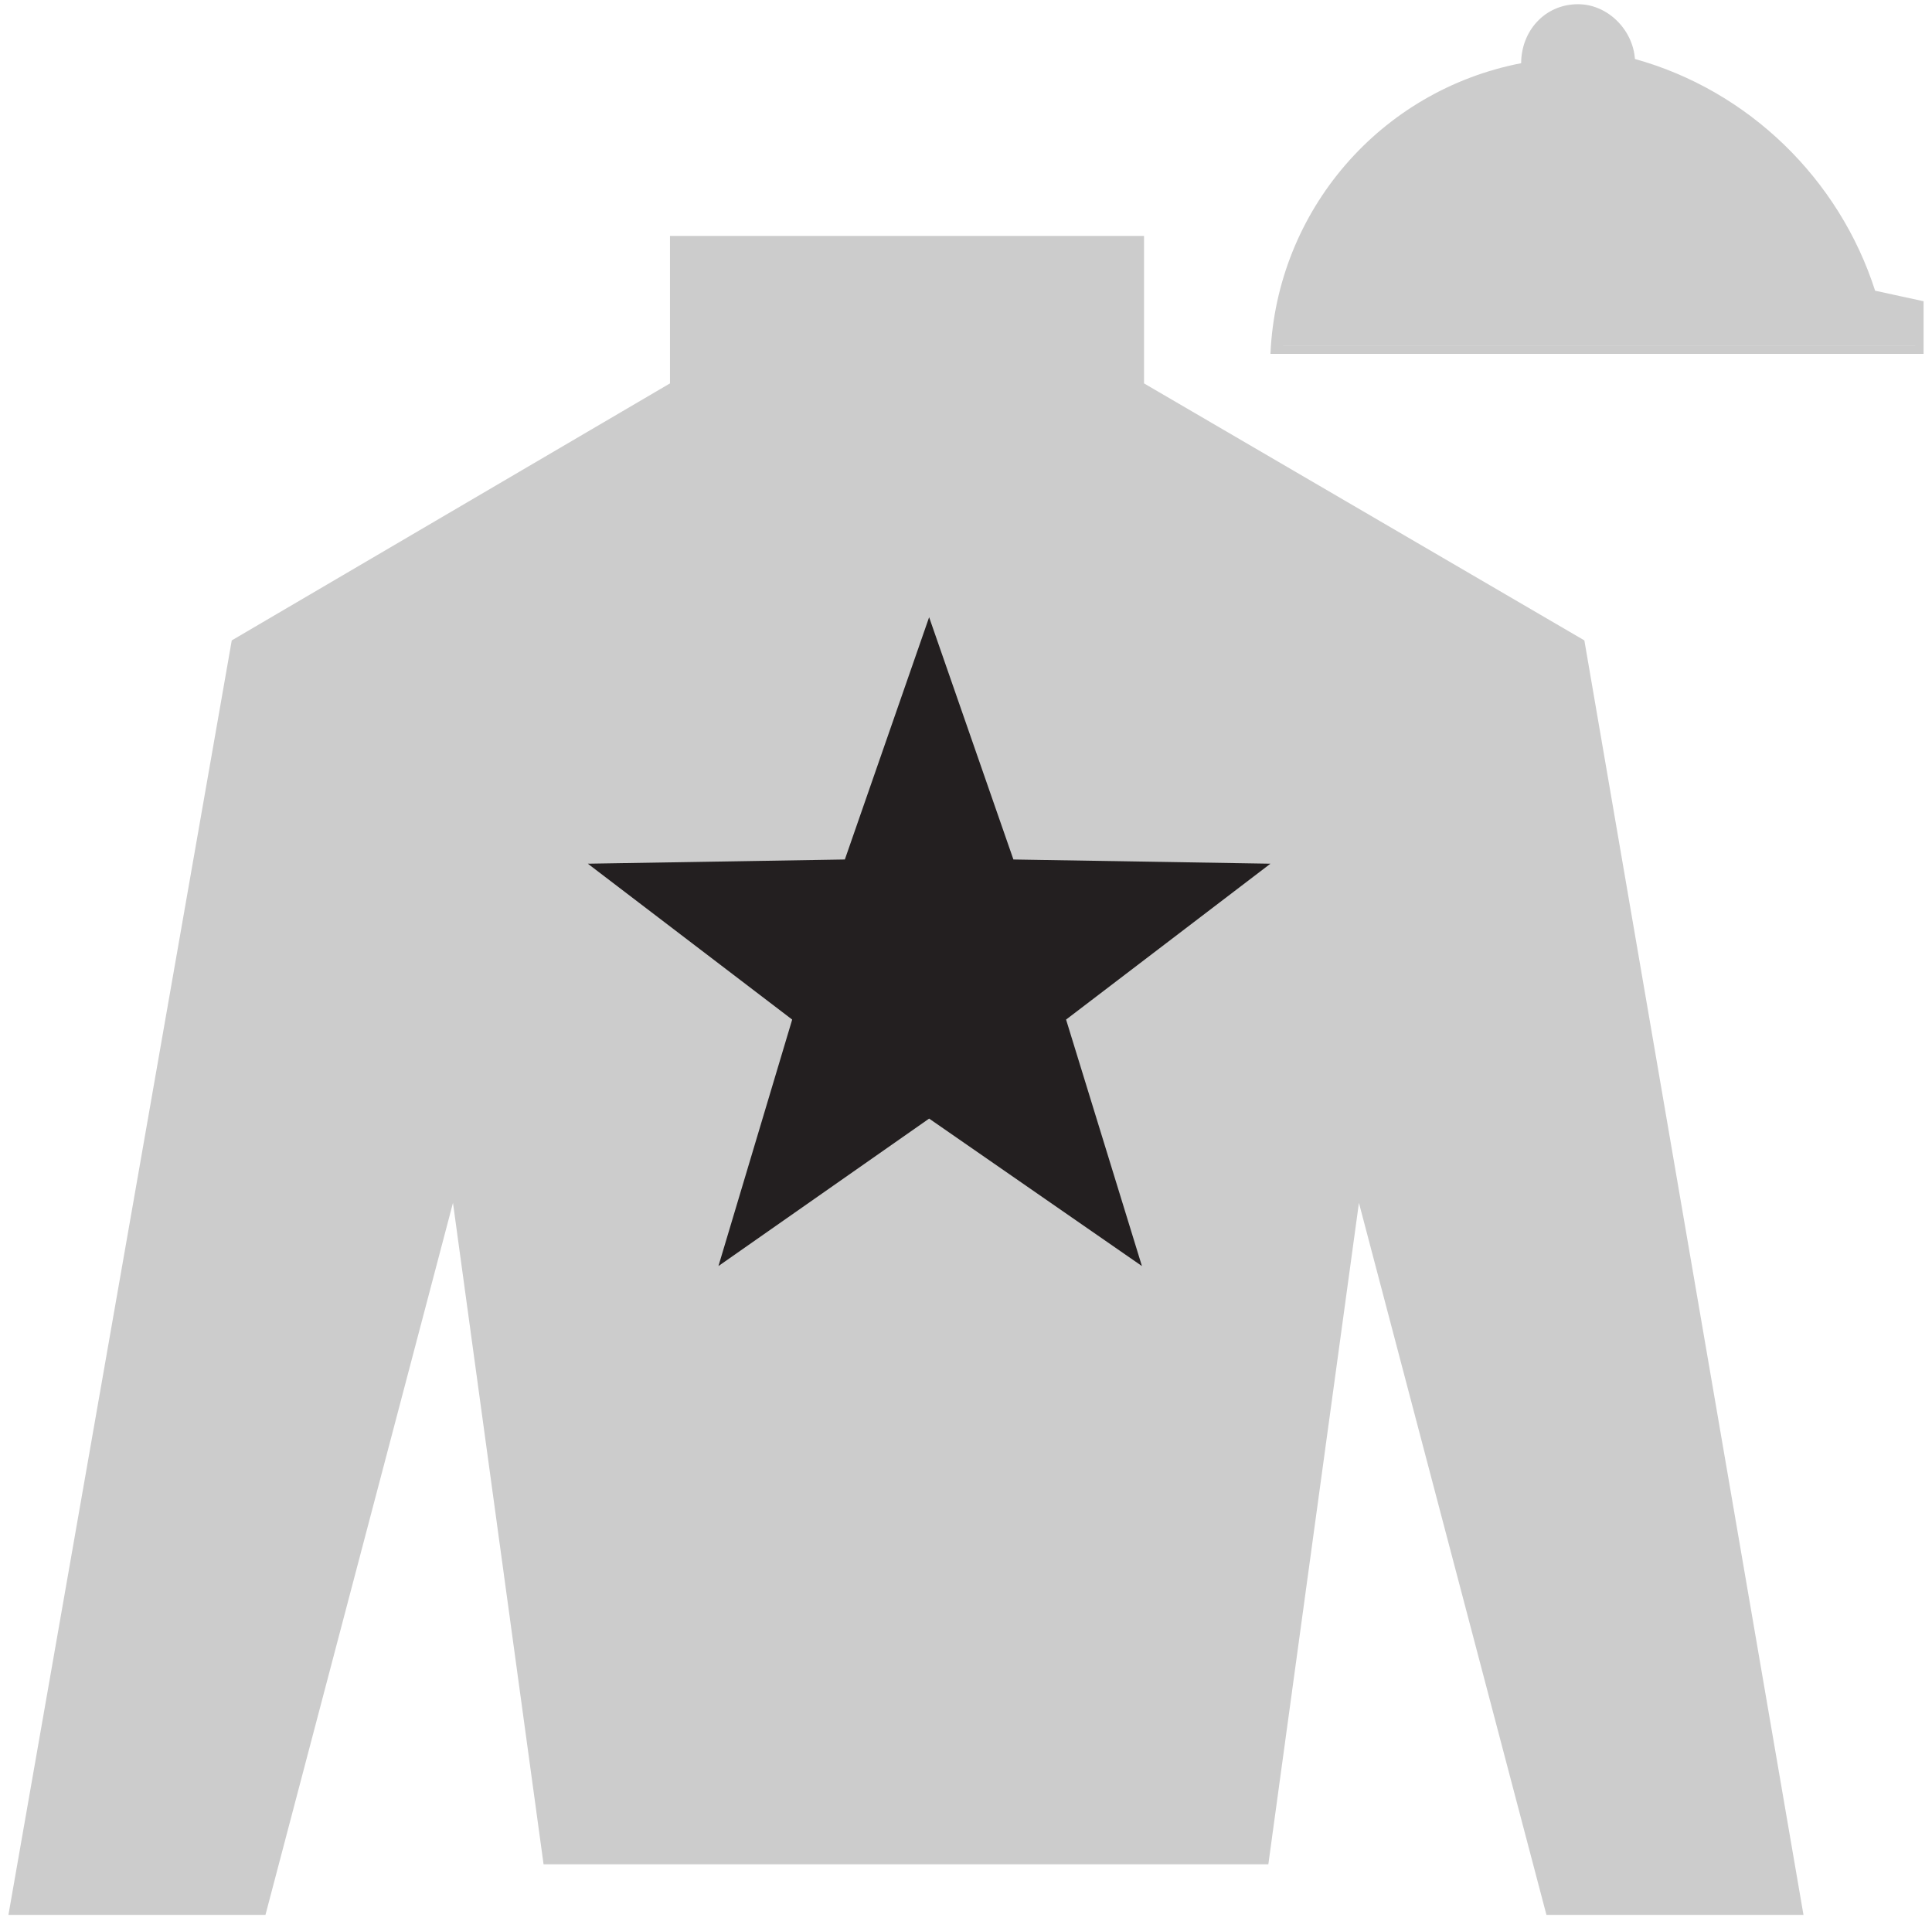
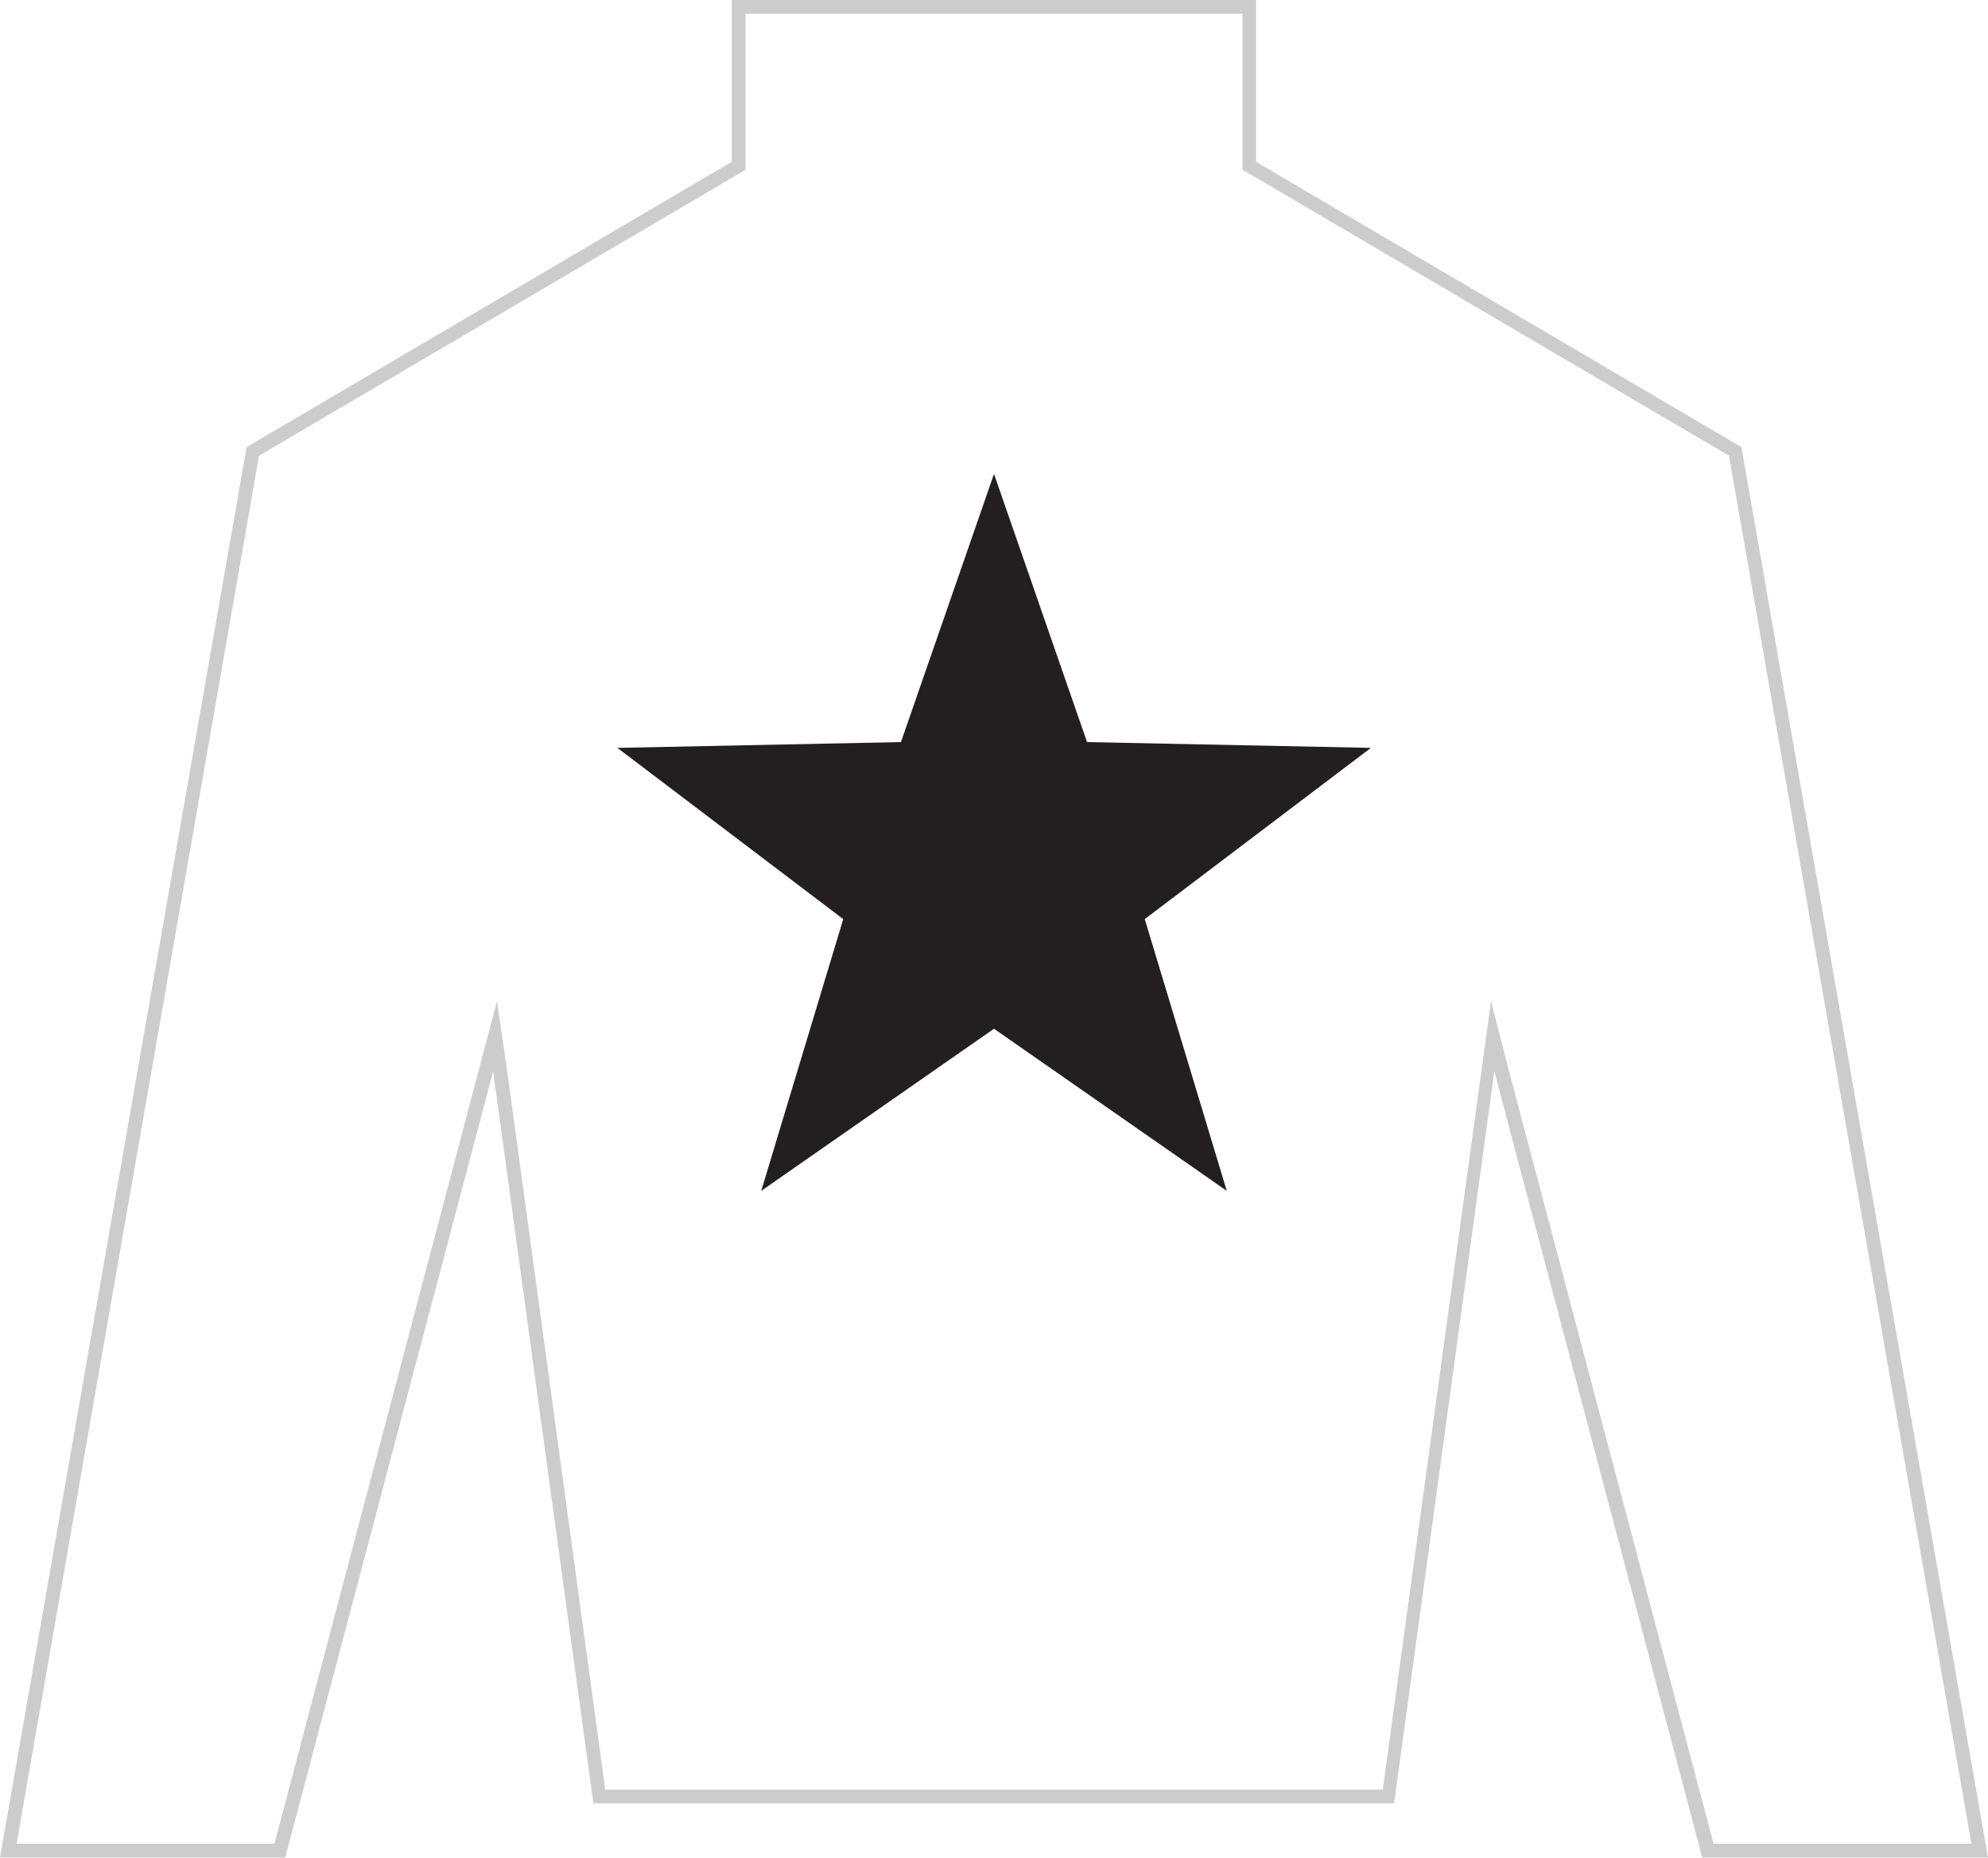
- <svg xmlns="http://www.w3.org/2000/svg" version="1.1" id="Layer_1" x="0px" y="0px" viewBox="0 0 91.7 91.3" style="enable-background:new 0 0 91.7 91.3;" xml:space="preserve">
-   <style type="text/css">
- 	.st0{fill:#CCCCCC;}
- 	.st1{fill:#231F20;}
- </style>
+ <svg xmlns="http://www.w3.org/2000/svg" viewBox="0 0 72 67.26">
+   <defs>
+     <style>.cls-1{fill:#ccc;}.cls-2{fill:#231f20;}</style>
+   </defs>
  <g id="background">
-     <g>
-       <polygon class="st0" points="73.7,90.7 64.5,55.9 60.1,88.4 26.1,88.4 21.6,55.9 12.4,90.7 0.7,90.7 11.2,30.5 32.1,18.3     32.1,11.5 54.1,11.5 54.1,18.3 74.9,30.5 85.5,90.7   " />
-       <path class="st0" d="M53.8,11.7v6.5v0.3l0.2,0.1l20.7,12.1l10.4,59.7H73.9l-8.8-33.4l-0.6-2.4l-0.3,2.5l-4.2,31H26.3l-4.2-31    l-0.3-2.5l-0.6,2.4l-8.8,33.4H1l10.4-59.7l20.7-12.1l0.2-0.1v-0.3v-6.5H53.8 M54.3,11.2H31.8v7L11,30.4L0.4,90.9h12.2l8.9-33.8    l4.3,31.4h34.4l4.3-31.4l8.9,33.8h12.2L75.2,30.4L54.3,18.2V11.2L54.3,11.2z" />
-     </g>
-     <g>
-       <path class="st0" d="M60.6,16.6C61,10,65.8,4.5,72.2,3.2l0.2,0l0-0.2c0-0.7,0.2-1.3,0.7-1.8c0.4-0.5,1.1-0.7,1.7-0.8c0,0,0,0,0,0    c1.4,0,2.5,1,2.5,2.4l0,0.2l0.2,0c5.3,1.5,9.5,5.6,11.2,10.8l0,0.1l2.3,0.4v2.1H60.6z" />
-       <path class="st0" d="M74.9,0.7c1.2,0,2.2,0.9,2.2,2.1l0,0.4l0.4,0.1c5.3,1.5,9.4,5.5,11.1,10.7l0.1,0.3l0.3,0.1l1.9,0.4v1.6H60.9    C61.4,10,66,4.7,72.3,3.5l0.4-0.1l0-0.4c0-0.6,0.2-1.1,0.6-1.6C73.7,1,74.2,0.7,74.9,0.7L74.9,0.7 M74.9,0.2    C74.9,0.2,74.8,0.2,74.9,0.2c-1.6,0-2.7,1.3-2.7,2.8c-6.7,1.3-11.6,7-11.9,13.8h31v-2.5L89,13.8c-1.7-5.3-6-9.5-11.4-11    C77.5,1.4,76.3,0.2,74.9,0.2L74.9,0.2z" />
-     </g>
+     <path class="cls-1" d="M45,.5V6.15l.25.14L62.62,16.5,71.4,66.76H62.06L54.62,38.66,54,36.25l-.34,2.48L50.08,64.8H21.92L18.36,38.72,18,36.25l-.64,2.42L9.94,66.76H.6L9.38,16.5,26.76,6.29,27,6.15V.5H45m.5-.5h-19V5.86L8.93,16.19,0,67.26H10.33l7.53-28.47L21.49,65.3h29l3.63-26.51,7.53,28.47H72L63.07,16.19,45.49,5.86V0Z" />
  </g>
  <g id="pattern">
-     <polygon class="st1" points="44.1,53.1 34.1,60.1 37.6,48.4 27.9,41 40.1,40.8 44.1,29.3 48.1,40.8 60.3,41 50.6,48.4 54.2,60.1     " />
+     <polygon class="cls-2" points="36 37.25 27.57 43.12 30.54 33.28 22.36 27.08 32.63 26.87 36 17.16 39.37 26.87 49.65 27.08 41.46 33.28 44.43 43.12 36 37.25" />
  </g>
</svg>
